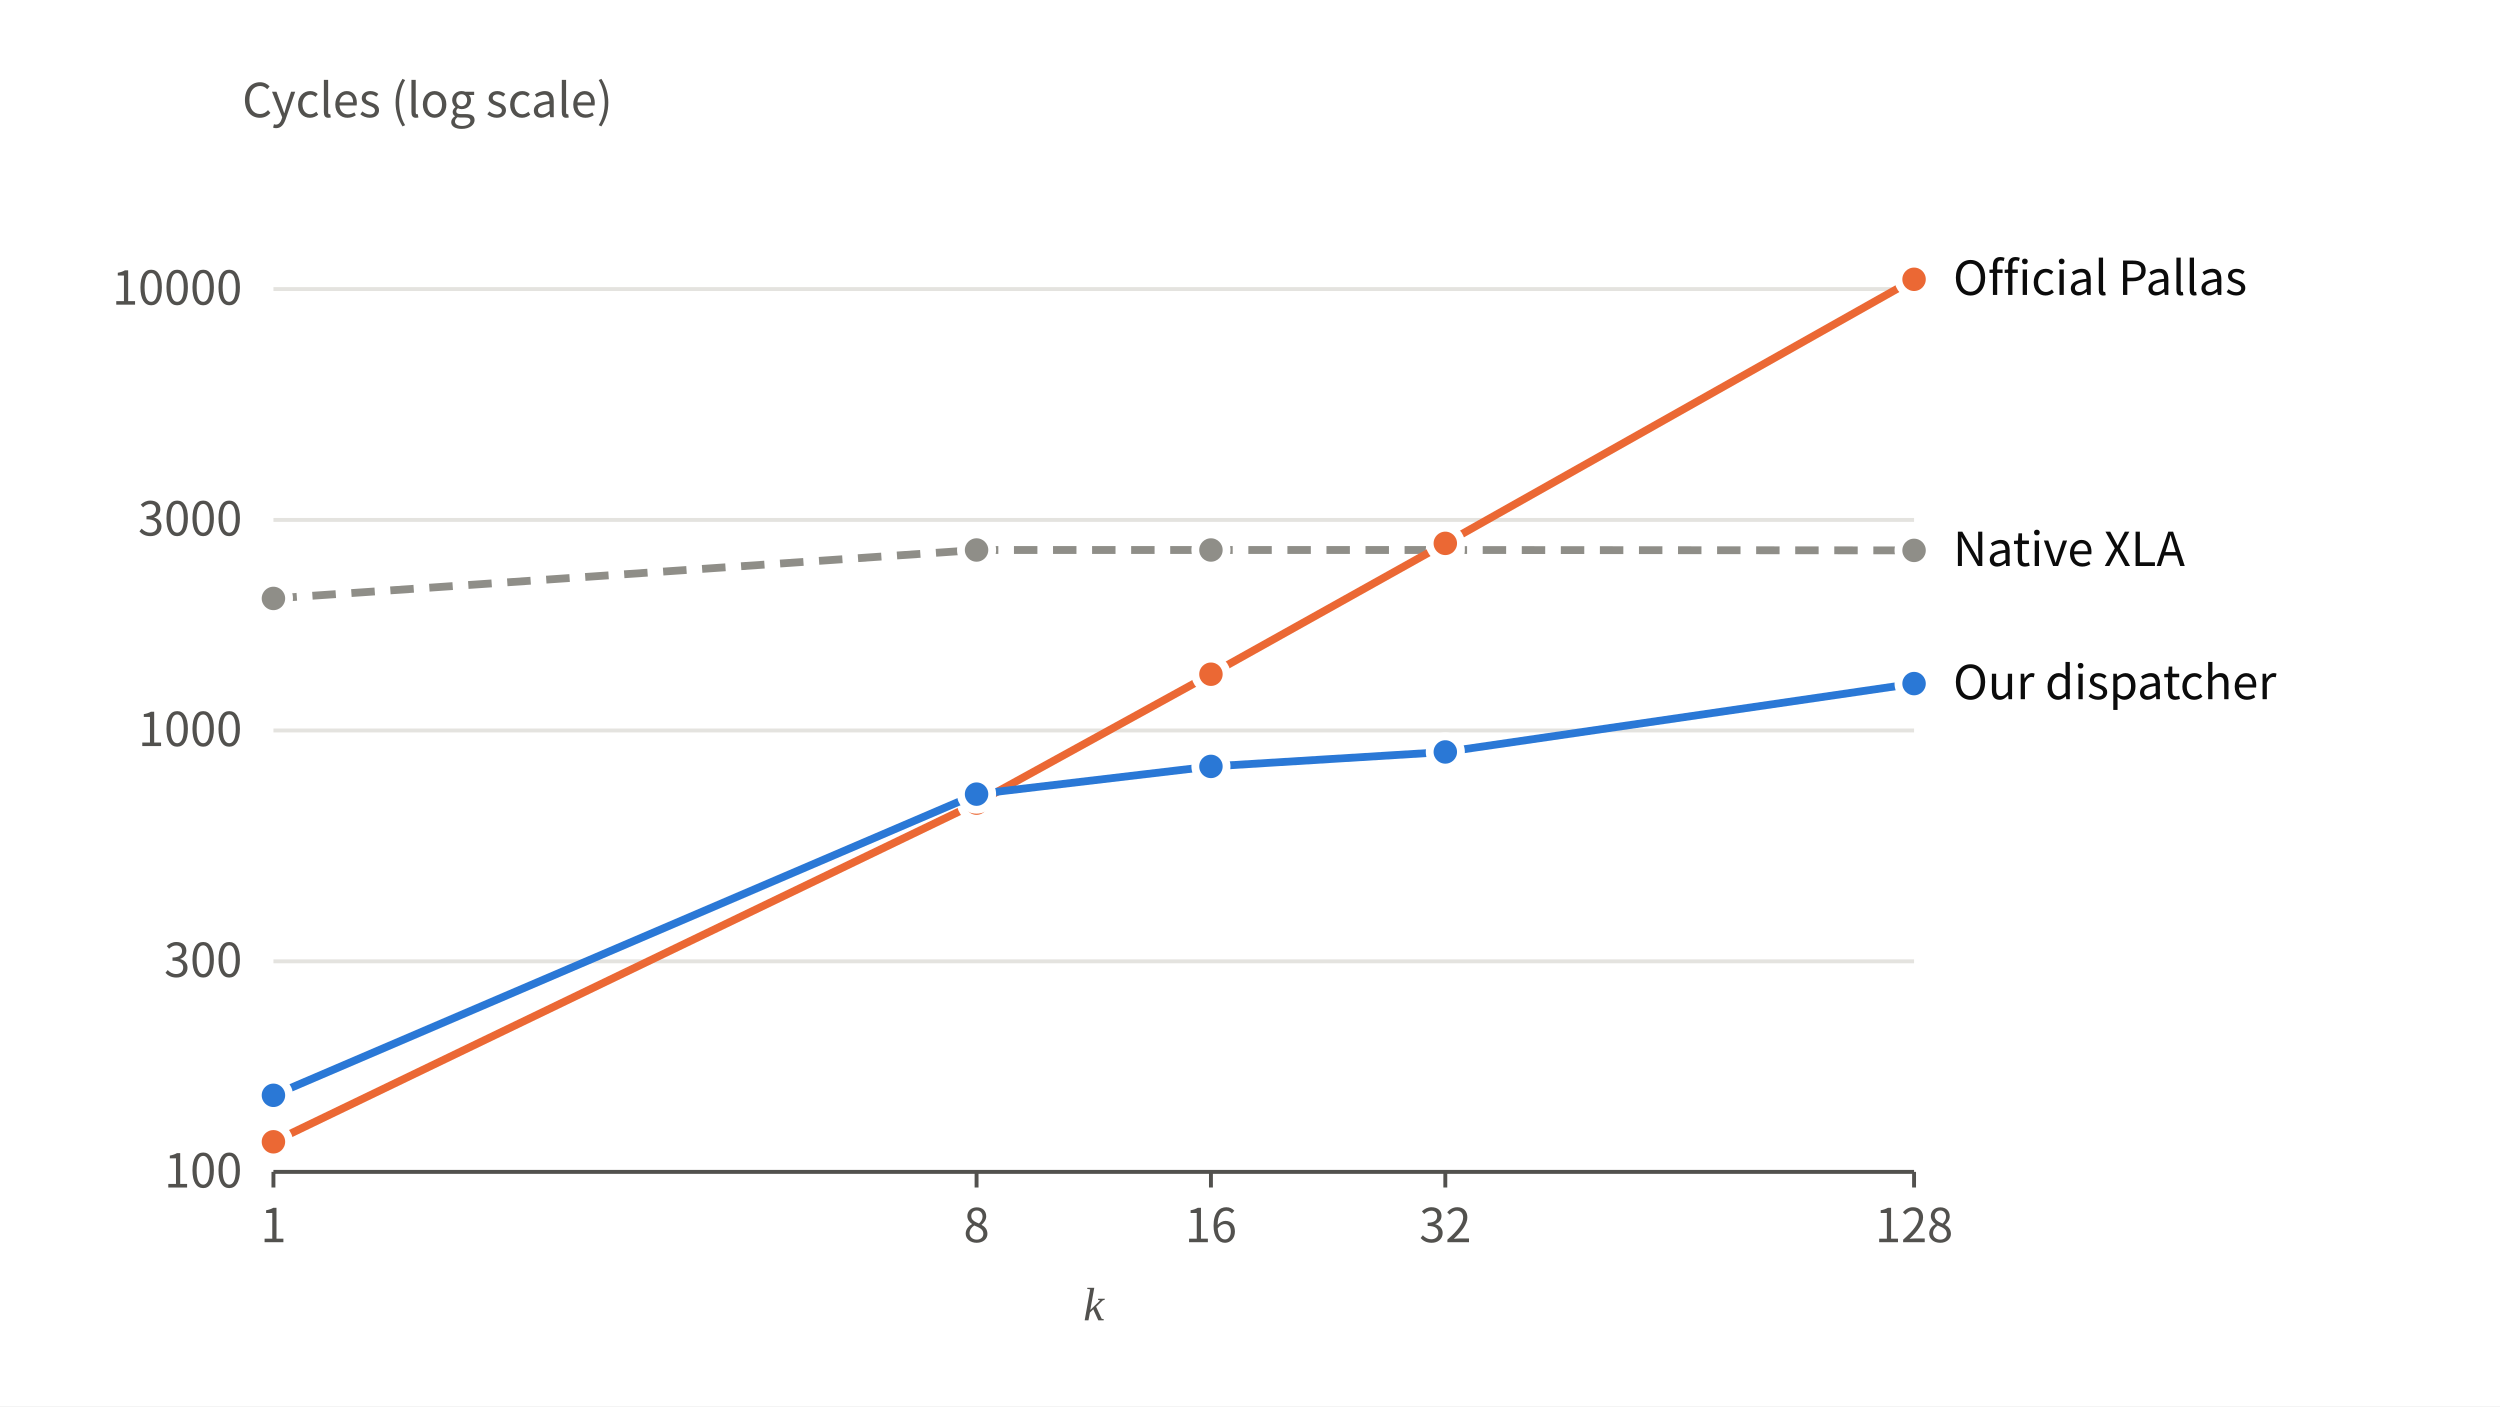
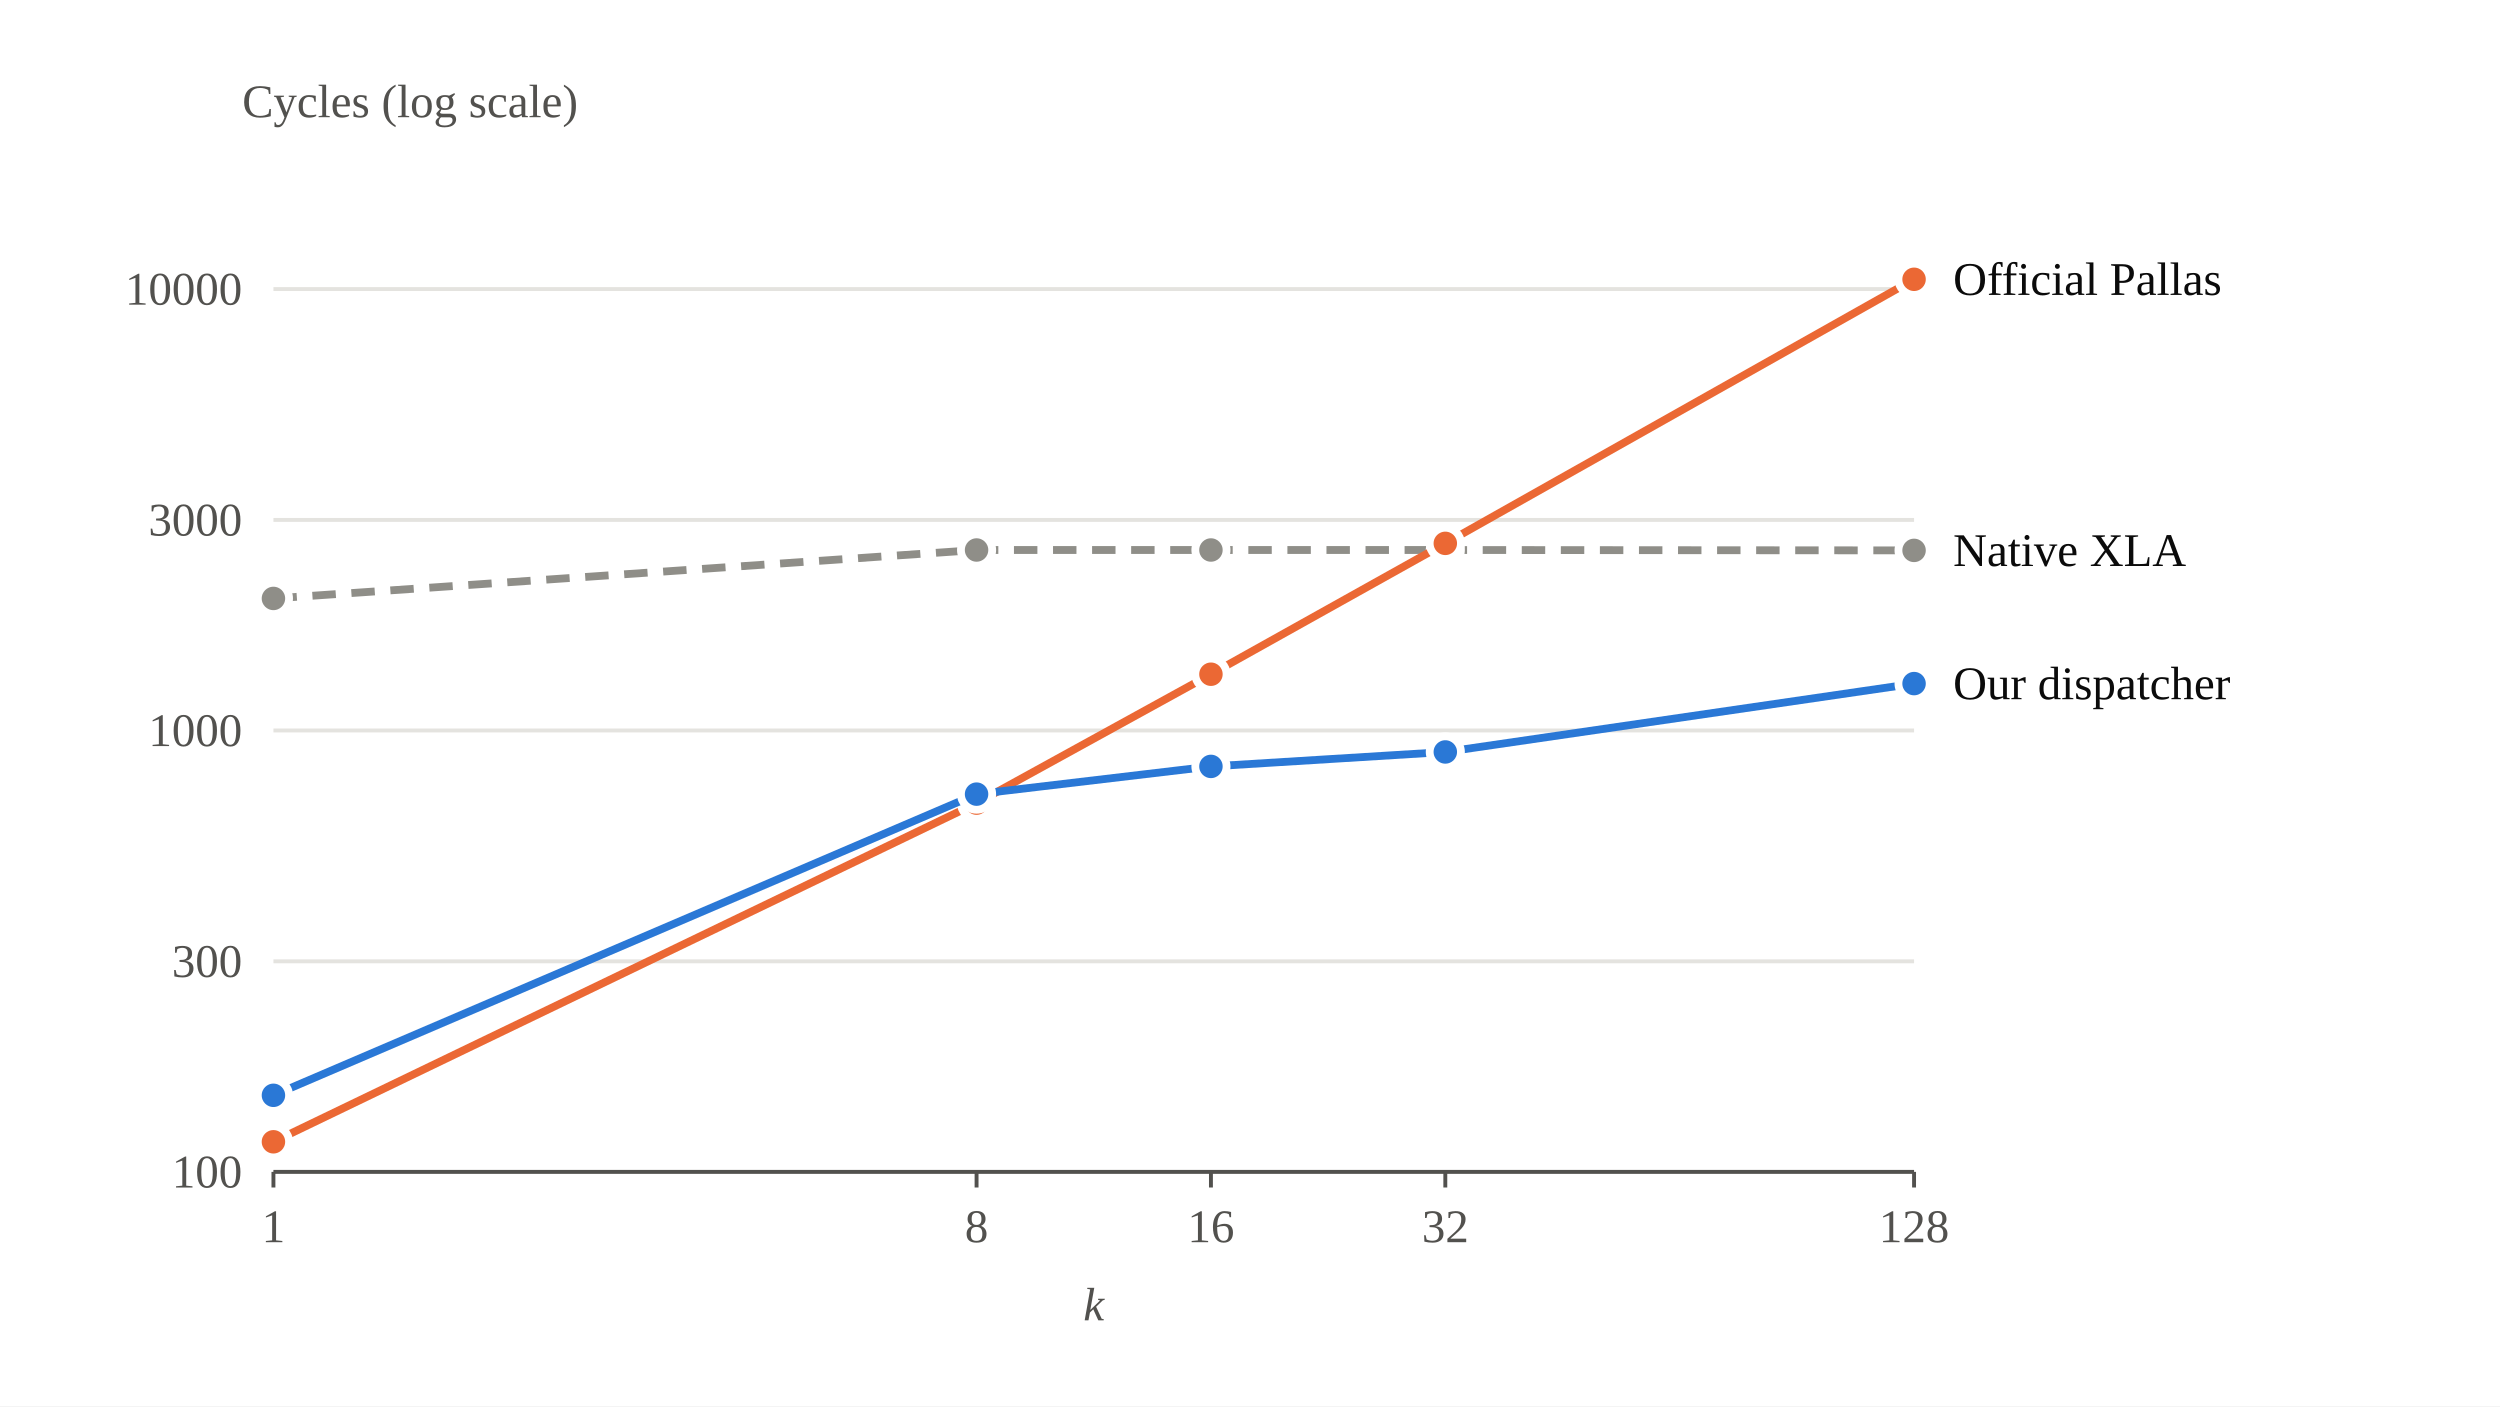
- <svg xmlns="http://www.w3.org/2000/svg" width="640" height="360" viewBox="0 0 640 360" font-family="'Noto Sans CJK SC', 'Source Han Sans SC', 'PingFang SC', 'Microsoft YaHei', sans-serif">
+ <svg xmlns="http://www.w3.org/2000/svg" width="640" height="360" viewBox="0 0 640 360" font-family="'Linux Libertine O', 'Libertinus Serif', 'Times New Roman', serif">
  <defs>
    <marker id="arrow" viewBox="0 0 10 10" refX="9" refY="5" markerWidth="7" markerHeight="7" orient="auto-start-reverse">
      <path d="M0,0 L10,5 L0,10 z" fill="#52514e" />
    </marker>
  </defs>
  <rect x="0" y="0" width="640" height="360" fill="#ffffff" />
  <line x1="70.0" y1="300.0" x2="490.0" y2="300.0" stroke="#e4e3df" stroke-width="1" />
  <text x="62.0" y="304.0" font-size="12" text-anchor="end" fill="#52514e" font-weight="normal">100</text>
  <line x1="70.0" y1="246.1" x2="490.0" y2="246.1" stroke="#e4e3df" stroke-width="1" />
  <text x="62.0" y="250.1" font-size="12" text-anchor="end" fill="#52514e" font-weight="normal">300</text>
  <line x1="70.0" y1="187.0" x2="490.0" y2="187.0" stroke="#e4e3df" stroke-width="1" />
  <text x="62.0" y="191.0" font-size="12" text-anchor="end" fill="#52514e" font-weight="normal">1000</text>
  <line x1="70.0" y1="133.1" x2="490.0" y2="133.1" stroke="#e4e3df" stroke-width="1" />
  <text x="62.0" y="137.1" font-size="12" text-anchor="end" fill="#52514e" font-weight="normal">3000</text>
  <line x1="70.0" y1="74.0" x2="490.0" y2="74.0" stroke="#e4e3df" stroke-width="1" />
  <text x="62.0" y="78.0" font-size="12" text-anchor="end" fill="#52514e" font-weight="normal">10000</text>
  <line x1="70.0" y1="300.0" x2="70.0" y2="304.0" stroke="#52514e" stroke-width="1" />
  <text x="70.0" y="318.0" font-size="12" text-anchor="middle" fill="#52514e" font-weight="normal">1</text>
  <line x1="250.0" y1="300.0" x2="250.0" y2="304.0" stroke="#52514e" stroke-width="1" />
  <text x="250.0" y="318.0" font-size="12" text-anchor="middle" fill="#52514e" font-weight="normal">8</text>
  <line x1="310.0" y1="300.0" x2="310.0" y2="304.0" stroke="#52514e" stroke-width="1" />
  <text x="310.0" y="318.0" font-size="12" text-anchor="middle" fill="#52514e" font-weight="normal">16</text>
  <line x1="370.0" y1="300.0" x2="370.0" y2="304.0" stroke="#52514e" stroke-width="1" />
  <text x="370.0" y="318.0" font-size="12" text-anchor="middle" fill="#52514e" font-weight="normal">32</text>
  <line x1="490.0" y1="300.0" x2="490.0" y2="304.0" stroke="#52514e" stroke-width="1" />
  <text x="490.0" y="318.0" font-size="12" text-anchor="middle" fill="#52514e" font-weight="normal">128</text>
  <line x1="70.0" y1="300.0" x2="490.0" y2="300.0" stroke="#52514e" stroke-width="1" />
  <text x="62.0" y="30.0" font-size="12" text-anchor="start" fill="#52514e" font-weight="normal">Cycles (log scale)</text>
  <text x="280.0" y="338.0" font-size="12" text-anchor="middle" fill="#52514e" font-weight="normal">
-     <tspan font-family="Liberation Serif, serif" font-style="italic">k</tspan>
+     <tspan font-style="italic">k</tspan>
  </text>
  <path d="M70.0,153.2 L250.0,140.8 L310.0,140.8 L370.0,140.8 L490.0,140.9" fill="none" stroke="#8f8e88" stroke-width="2" stroke-linejoin="round" stroke-dasharray="6 4" />
  <circle cx="70.0" cy="153.2" r="4" fill="#8f8e88" stroke="#ffffff" stroke-width="2" />
  <circle cx="250.0" cy="140.8" r="4" fill="#8f8e88" stroke="#ffffff" stroke-width="2" />
  <circle cx="310.0" cy="140.8" r="4" fill="#8f8e88" stroke="#ffffff" stroke-width="2" />
  <circle cx="370.0" cy="140.8" r="4" fill="#8f8e88" stroke="#ffffff" stroke-width="2" />
  <circle cx="490.0" cy="140.9" r="4" fill="#8f8e88" stroke="#ffffff" stroke-width="2" />
  <text x="500.0" y="144.9" font-size="12" text-anchor="start" fill="#0b0b0b" font-weight="normal">Native XLA</text>
  <path d="M70.0,292.3 L250.0,205.6 L310.0,172.6 L370.0,139.1 L490.0,71.5" fill="none" stroke="#eb6834" stroke-width="2" stroke-linejoin="round" />
  <circle cx="70.0" cy="292.3" r="4" fill="#eb6834" stroke="#ffffff" stroke-width="2" />
  <circle cx="250.0" cy="205.6" r="4" fill="#eb6834" stroke="#ffffff" stroke-width="2" />
  <circle cx="310.0" cy="172.6" r="4" fill="#eb6834" stroke="#ffffff" stroke-width="2" />
  <circle cx="370.0" cy="139.1" r="4" fill="#eb6834" stroke="#ffffff" stroke-width="2" />
  <circle cx="490.0" cy="71.5" r="4" fill="#eb6834" stroke="#ffffff" stroke-width="2" />
  <text x="500.0" y="75.5" font-size="12" text-anchor="start" fill="#0b0b0b" font-weight="normal">Official Pallas</text>
  <path d="M70.0,280.4 L250.0,203.3 L310.0,196.2 L370.0,192.5 L490.0,175.0" fill="none" stroke="#2a78d6" stroke-width="2" stroke-linejoin="round" />
  <circle cx="70.0" cy="280.4" r="4" fill="#2a78d6" stroke="#ffffff" stroke-width="2" />
  <circle cx="250.0" cy="203.3" r="4" fill="#2a78d6" stroke="#ffffff" stroke-width="2" />
  <circle cx="310.0" cy="196.2" r="4" fill="#2a78d6" stroke="#ffffff" stroke-width="2" />
  <circle cx="370.0" cy="192.5" r="4" fill="#2a78d6" stroke="#ffffff" stroke-width="2" />
  <circle cx="490.0" cy="175.0" r="4" fill="#2a78d6" stroke="#ffffff" stroke-width="2" />
  <text x="500.0" y="179.0" font-size="12" text-anchor="start" fill="#0b0b0b" font-weight="normal">Our dispatcher</text>
</svg>
